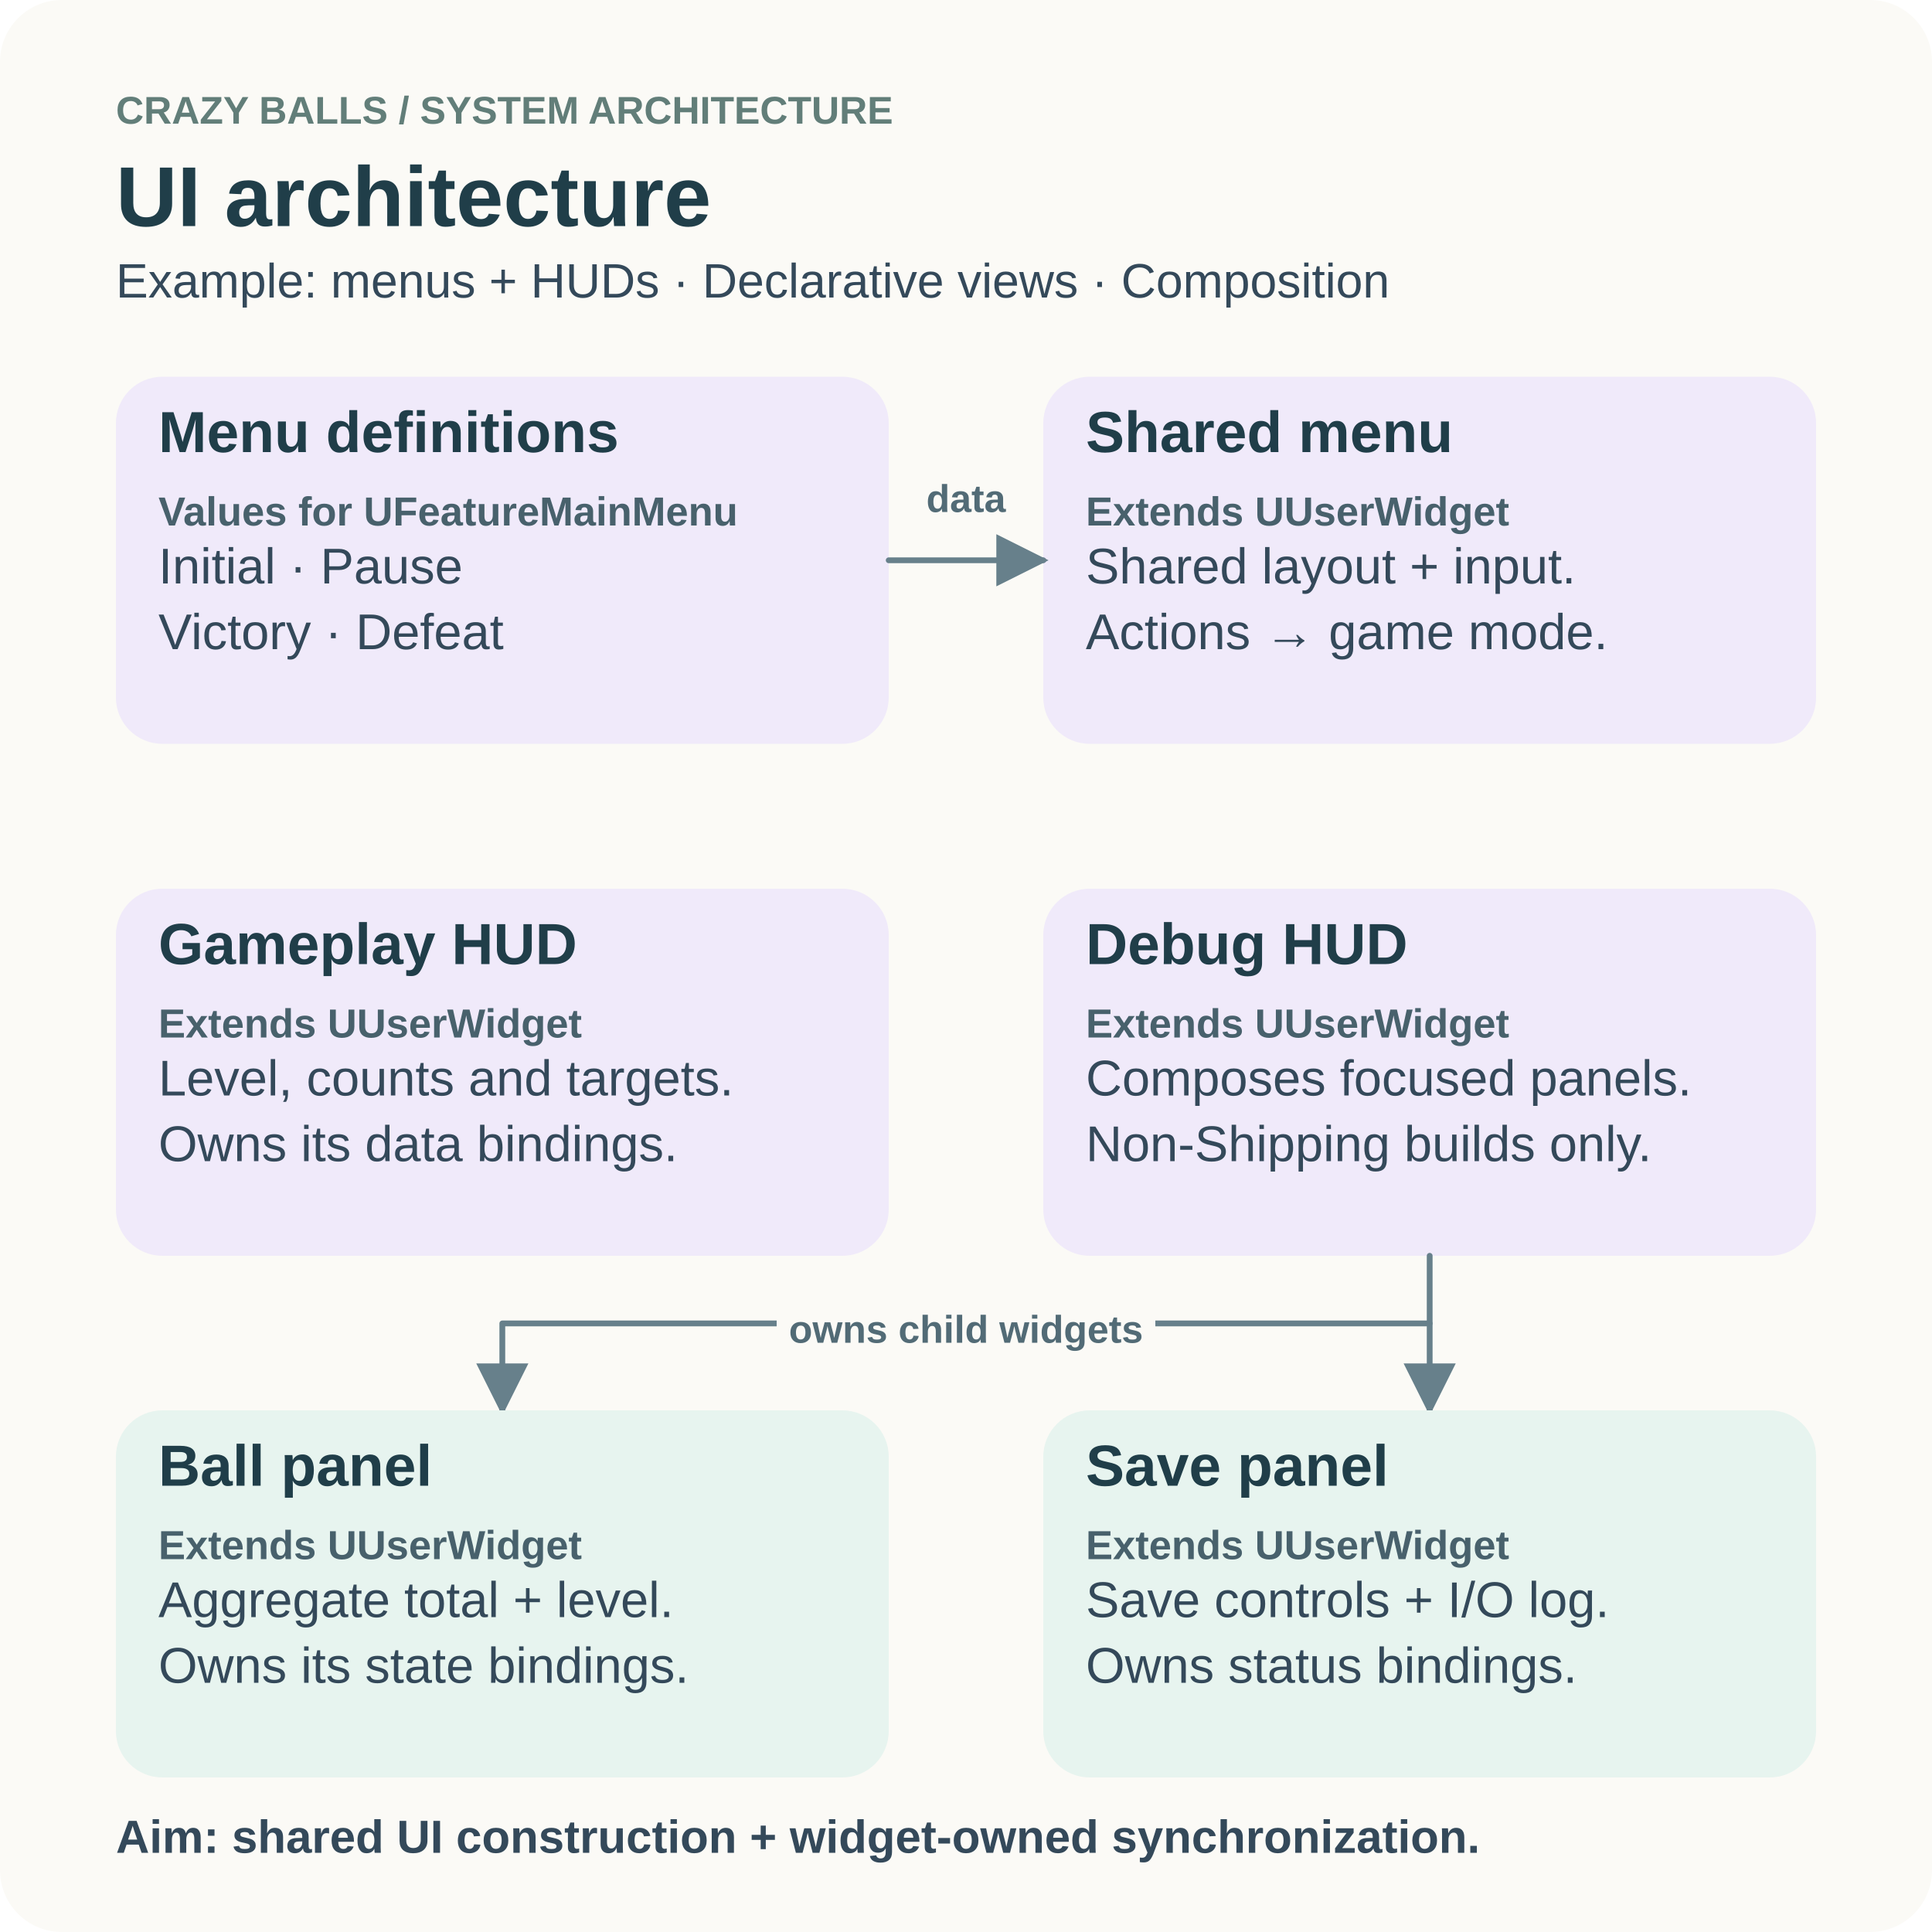
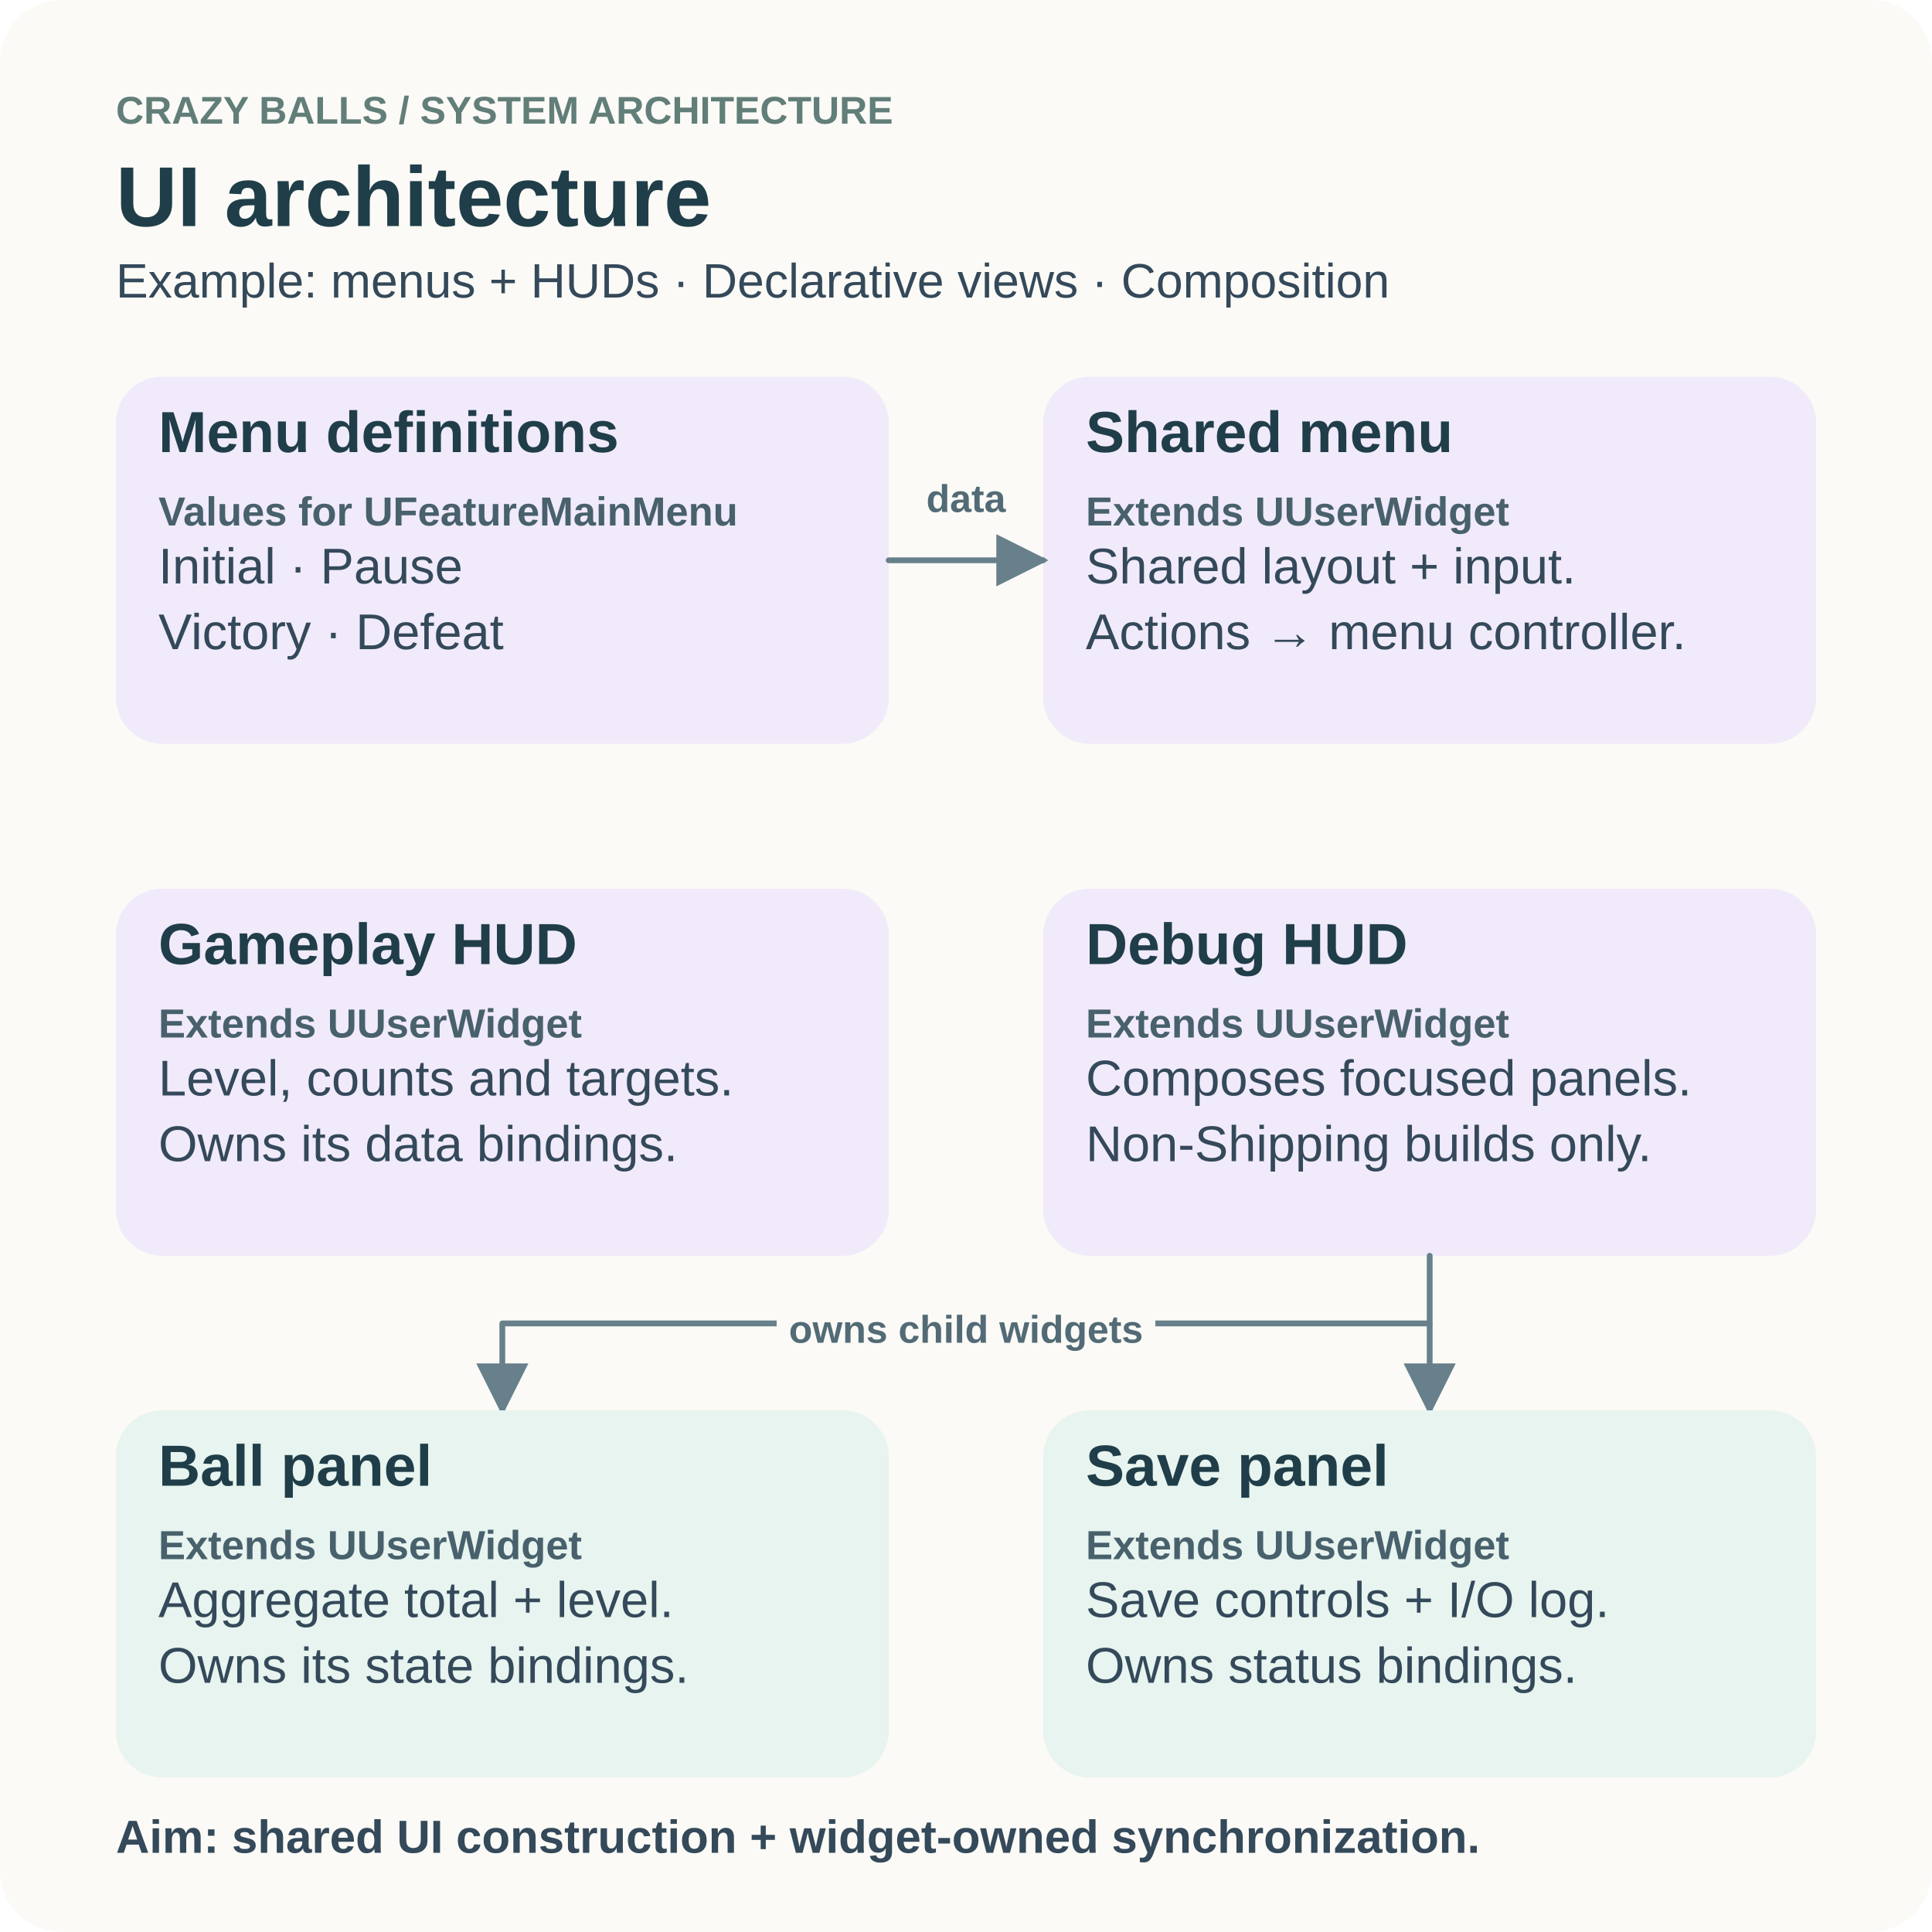
<svg xmlns="http://www.w3.org/2000/svg" width="1000" height="1000" viewBox="0 0 1000 1000" role="img" aria-labelledby="title desc">
  <defs>
    <marker id="arrow" viewBox="0 0 10 10" refX="9" refY="5" markerWidth="9" markerHeight="9" orient="auto-start-reverse">
      <path d="M 0 0 L 10 5 L 0 10 z" fill="#67808b" />
    </marker>
  </defs>
  <g font-family="Segoe UI, Arial, sans-serif">
    <rect width="1000" height="1000" rx="32" fill="#fbfaf6" />
    <text x="60" y="64" font-size="20" font-weight="700" fill="#627e79" text-anchor="start">CRAZY BALLS / SYSTEM ARCHITECTURE</text>
    <text x="60" y="117" font-size="44" font-weight="700" fill="#203e49" text-anchor="start">UI architecture</text>
    <text x="60" y="154" font-size="25" font-weight="400" fill="#34495a" text-anchor="start">Example: menus + HUDs · Declarative views · Composition</text>
    <rect x="60" y="195" width="400" height="190" rx="24" fill="#f0eafa" />
    <text x="82" y="234" font-size="30" font-weight="700" fill="#203e49" text-anchor="start">Menu definitions</text>
    <text x="82" y="272" font-size="21" font-weight="600" fill="#48616c" text-anchor="start">Values for UFeatureMainMenu</text>
    <text x="82" y="302" font-size="26" font-weight="400" fill="#34495a" text-anchor="start">Initial · Pause</text>
    <text x="82" y="336" font-size="26" font-weight="400" fill="#34495a" text-anchor="start">Victory · Defeat</text>
    <rect x="540" y="195" width="400" height="190" rx="24" fill="#f0eafa" />
    <text x="562" y="234" font-size="30" font-weight="700" fill="#203e49" text-anchor="start">Shared menu</text>
    <text x="562" y="272" font-size="21" font-weight="600" fill="#48616c" text-anchor="start">Extends UUserWidget</text>
    <text x="562" y="302" font-size="26" font-weight="400" fill="#34495a" text-anchor="start">Shared layout + input.</text>
-     <text x="562" y="336" font-size="26" font-weight="400" fill="#34495a" text-anchor="start">Actions → game mode.</text>
+     <text x="562" y="336" font-size="26" font-weight="400" fill="#34495a" text-anchor="start">Actions → menu controller.</text>
    <path d="M 460 290 H 540" fill="none" stroke="#67808b" stroke-width="3" stroke-linecap="round" stroke-linejoin="round" marker-end="url(#arrow)" />
    <rect x="472" y="242" width="56" height="30" rx="10" fill="#fbfaf6" />
    <text x="500" y="265" font-size="20" font-weight="600" fill="#526b76" text-anchor="middle">data</text>
    <rect x="60" y="460" width="400" height="190" rx="24" fill="#f0eafa" />
    <text x="82" y="499" font-size="30" font-weight="700" fill="#203e49" text-anchor="start">Gameplay HUD</text>
    <text x="82" y="537" font-size="21" font-weight="600" fill="#48616c" text-anchor="start">Extends UUserWidget</text>
    <text x="82" y="567" font-size="26" font-weight="400" fill="#34495a" text-anchor="start">Level, counts and targets.</text>
    <text x="82" y="601" font-size="26" font-weight="400" fill="#34495a" text-anchor="start">Owns its data bindings.</text>
    <rect x="540" y="460" width="400" height="190" rx="24" fill="#f0eafa" />
    <text x="562" y="499" font-size="30" font-weight="700" fill="#203e49" text-anchor="start">Debug HUD</text>
    <text x="562" y="537" font-size="21" font-weight="600" fill="#48616c" text-anchor="start">Extends UUserWidget</text>
    <text x="562" y="567" font-size="26" font-weight="400" fill="#34495a" text-anchor="start">Composes focused panels.</text>
    <text x="562" y="601" font-size="26" font-weight="400" fill="#34495a" text-anchor="start">Non-Shipping builds only.</text>
    <path d="M 740 650 V 730" fill="none" stroke="#67808b" stroke-width="3" stroke-linecap="round" stroke-linejoin="round" marker-end="url(#arrow)" />
    <path d="M 740 685 H 260 V 730" fill="none" stroke="#67808b" stroke-width="3" stroke-linecap="round" stroke-linejoin="round" marker-end="url(#arrow)" />
    <rect x="402" y="672" width="196" height="30" rx="10" fill="#fbfaf6" />
    <text x="500" y="695" font-size="20" font-weight="600" fill="#526b76" text-anchor="middle">owns child widgets</text>
    <rect x="60" y="730" width="400" height="190" rx="24" fill="#e7f4ef" />
    <text x="82" y="769" font-size="30" font-weight="700" fill="#203e49" text-anchor="start">Ball panel</text>
    <text x="82" y="807" font-size="21" font-weight="600" fill="#48616c" text-anchor="start">Extends UUserWidget</text>
    <text x="82" y="837" font-size="26" font-weight="400" fill="#34495a" text-anchor="start">Aggregate total + level.</text>
    <text x="82" y="871" font-size="26" font-weight="400" fill="#34495a" text-anchor="start">Owns its state bindings.</text>
    <rect x="540" y="730" width="400" height="190" rx="24" fill="#e7f4ef" />
    <text x="562" y="769" font-size="30" font-weight="700" fill="#203e49" text-anchor="start">Save panel</text>
    <text x="562" y="807" font-size="21" font-weight="600" fill="#48616c" text-anchor="start">Extends UUserWidget</text>
    <text x="562" y="837" font-size="26" font-weight="400" fill="#34495a" text-anchor="start">Save controls + I/O log.</text>
    <text x="562" y="871" font-size="26" font-weight="400" fill="#34495a" text-anchor="start">Owns status bindings.</text>
    <text x="60" y="959" font-size="24" font-weight="600" fill="#34495a" text-anchor="start">Aim: shared UI construction + widget-owned synchronization.</text>
  </g>
</svg>
